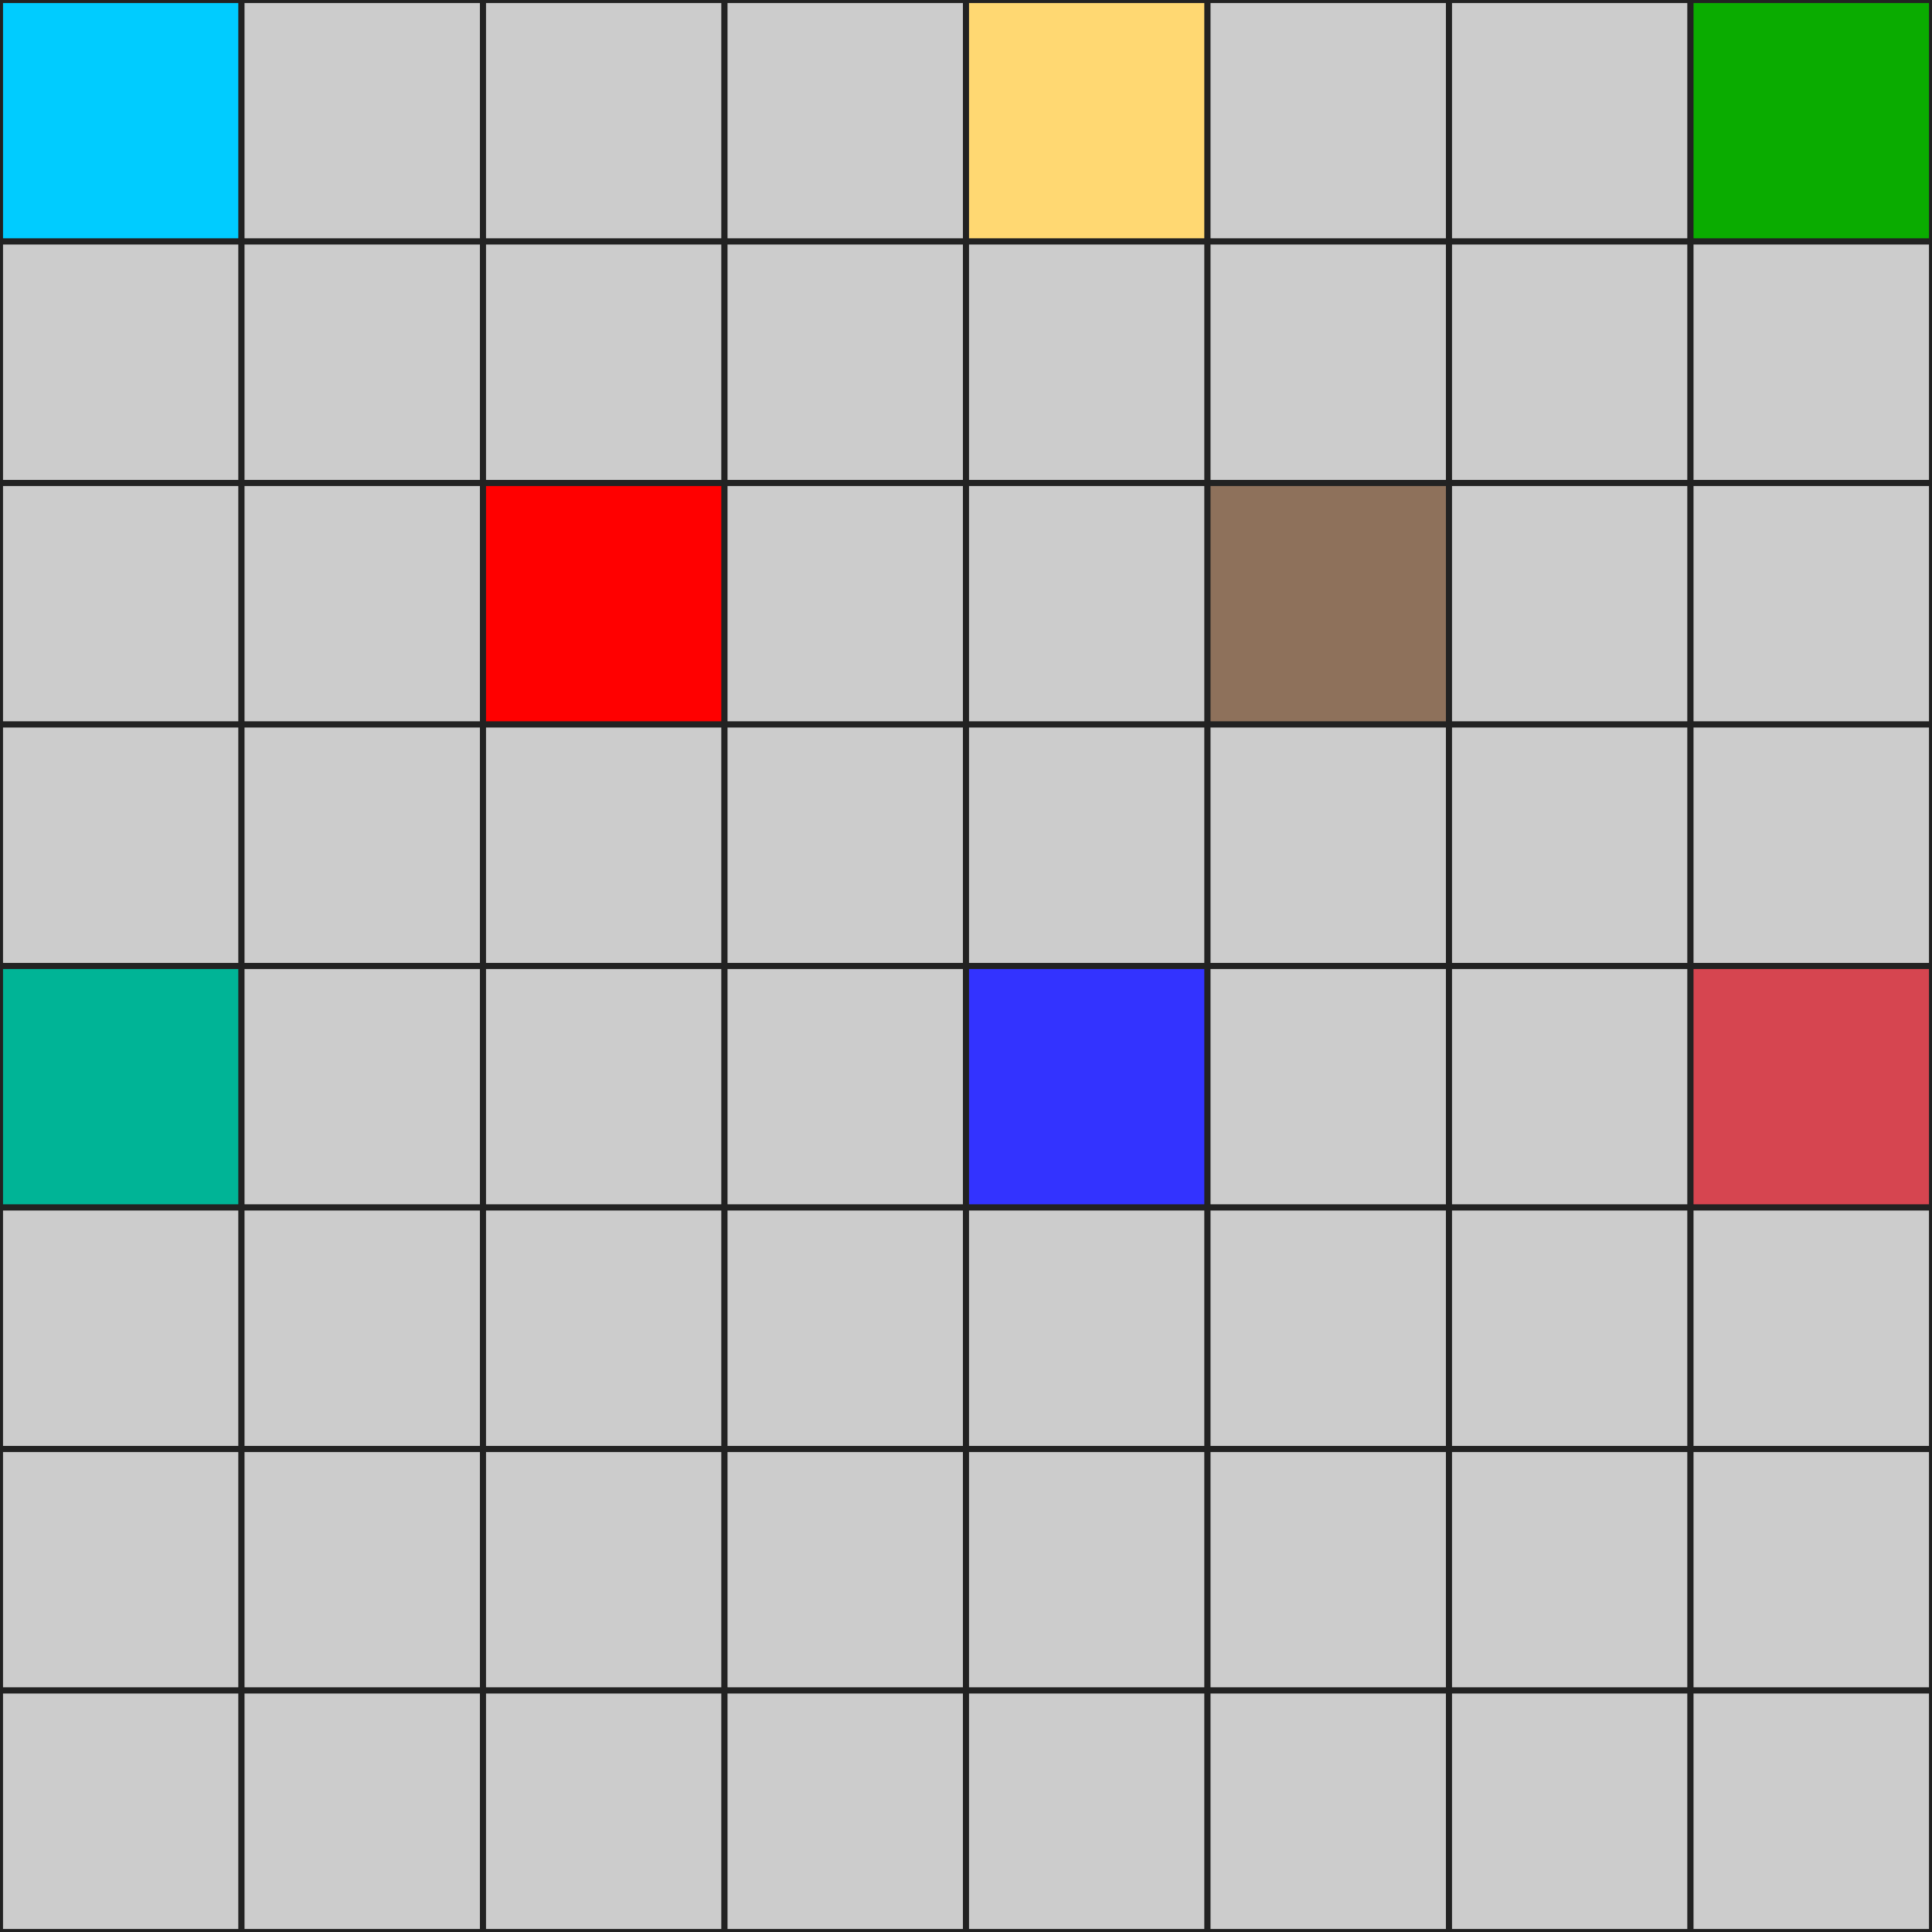
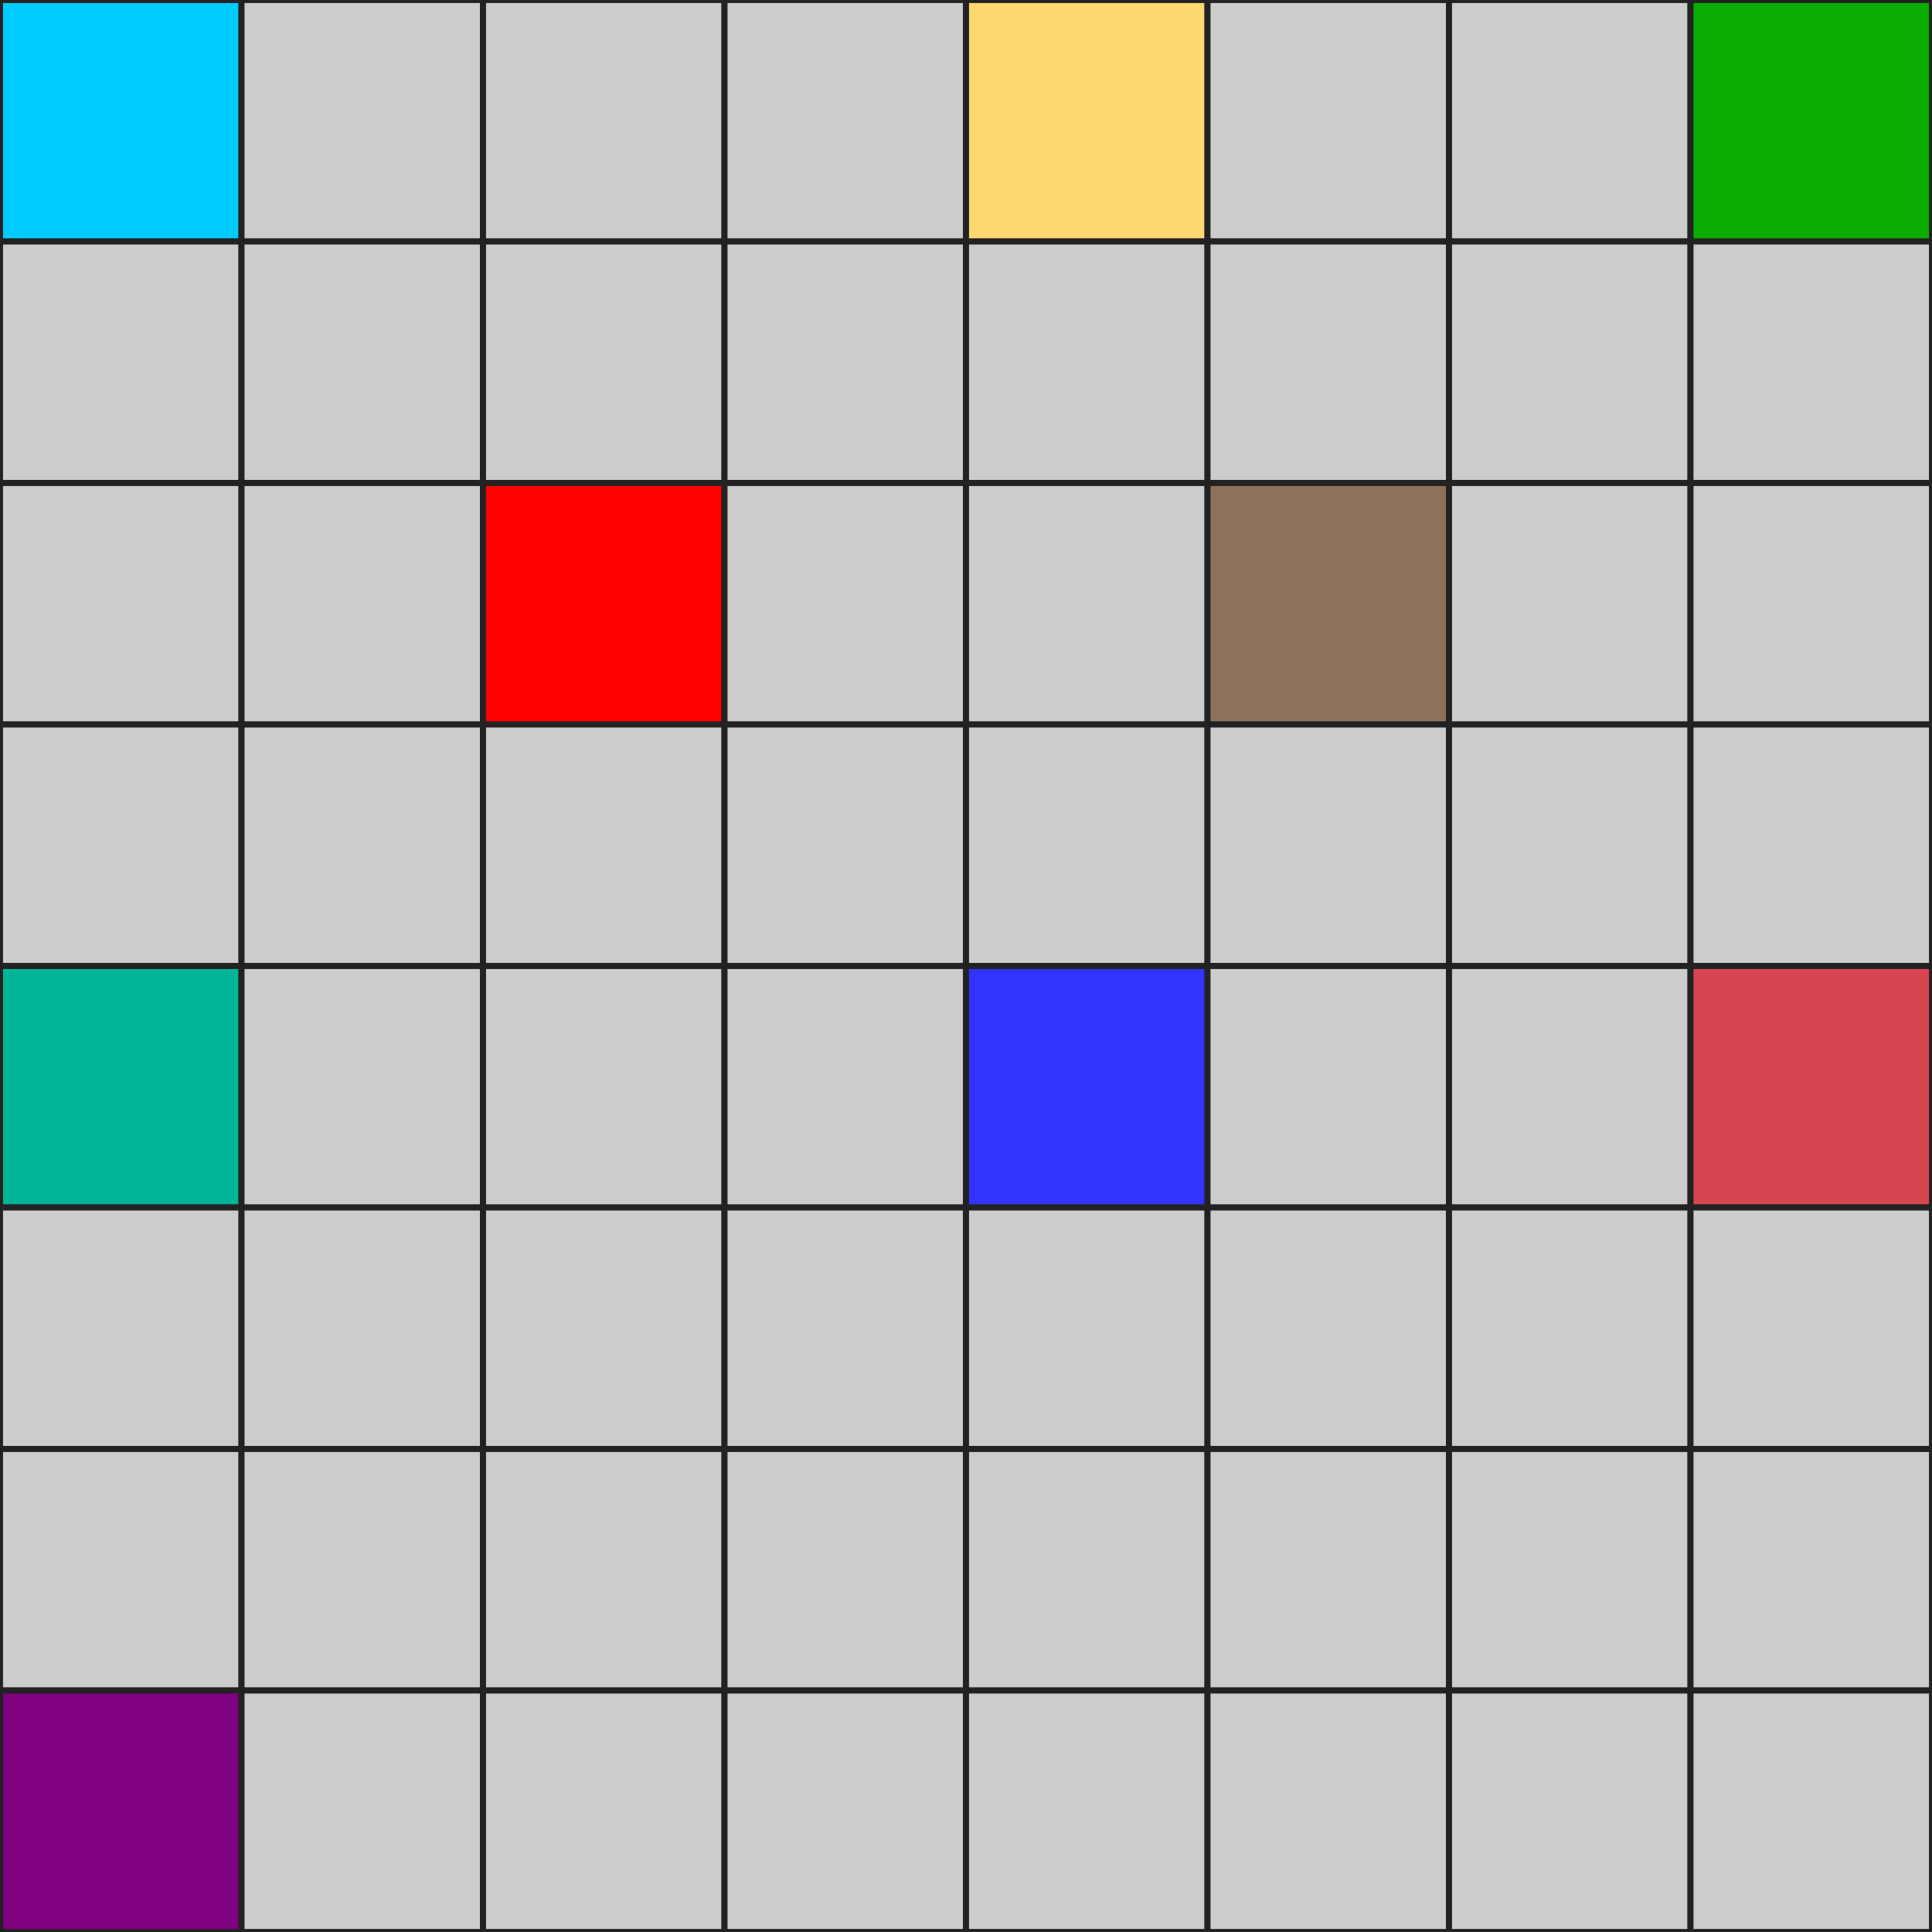
<svg xmlns="http://www.w3.org/2000/svg" width="320" height="320" viewBox="0 0 320 320">
  <style>
    .pixel {
      stroke: #222;
      stroke-width: 1;
      transition: fill 0.2s ease;
    }
  </style>
  <g id="row-A">
    <rect id="A1" class="pixel" x="0" y="0" width="40" height="40" fill="#00CCFF" />
    <rect id="A2" class="pixel" x="40" y="0" width="40" height="40" fill="#CCCCCC" />
    <rect id="A3" class="pixel" x="80" y="0" width="40" height="40" fill="#CCCCCC" />
    <rect id="A4" class="pixel" x="120" y="0" width="40" height="40" fill="#CCCCCC" />
    <rect id="A5" class="pixel" x="160" y="0" width="40" height="40" fill="#FFD872" />
    <rect id="A6" class="pixel" x="200" y="0" width="40" height="40" fill="#CCCCCC" />
    <rect id="A7" class="pixel" x="240" y="0" width="40" height="40" fill="#CCCCCC" />
    <rect id="A8" class="pixel" x="280" y="0" width="40" height="40" fill="#0AAC00" />
  </g>
  <g id="row-B">
    <rect id="B1" class="pixel" x="0" y="40" width="40" height="40" fill="#CCCCCC" />
    <rect id="B2" class="pixel" x="40" y="40" width="40" height="40" fill="#CCCCCC" />
    <rect id="B3" class="pixel" x="80" y="40" width="40" height="40" fill="#CCCCCC" />
    <rect id="B4" class="pixel" x="120" y="40" width="40" height="40" fill="#CCCCCC" />
    <rect id="B5" class="pixel" x="160" y="40" width="40" height="40" fill="#CCCCCC" />
    <rect id="B6" class="pixel" x="200" y="40" width="40" height="40" fill="#CCCCCC" />
    <rect id="B7" class="pixel" x="240" y="40" width="40" height="40" fill="#CCCCCC" />
    <rect id="B8" class="pixel" x="280" y="40" width="40" height="40" fill="#CCCCCC" />
  </g>
  <g id="row-C">
    <rect id="C1" class="pixel" x="0" y="80" width="40" height="40" fill="#CCCCCC" />
    <rect id="C2" class="pixel" x="40" y="80" width="40" height="40" fill="#CCCCCC" />
    <rect id="C3" class="pixel" x="80" y="80" width="40" height="40" fill="#FF0000" />
    <rect id="C4" class="pixel" x="120" y="80" width="40" height="40" fill="#CCCCCC" />
    <rect id="C5" class="pixel" x="160" y="80" width="40" height="40" fill="#CCCCCC" />
    <rect id="C6" class="pixel" x="200" y="80" width="40" height="40" fill="#8E715B" />
    <rect id="C7" class="pixel" x="240" y="80" width="40" height="40" fill="#CCCCCC" />
    <rect id="C8" class="pixel" x="280" y="80" width="40" height="40" fill="#CCCCCC" />
  </g>
  <g id="row-D">
    <rect id="D1" class="pixel" x="0" y="120" width="40" height="40" fill="#CCCCCC" />
    <rect id="D2" class="pixel" x="40" y="120" width="40" height="40" fill="#CCCCCC" />
    <rect id="D3" class="pixel" x="80" y="120" width="40" height="40" fill="#CCCCCC" />
    <rect id="D4" class="pixel" x="120" y="120" width="40" height="40" fill="#CCCCCC" />
    <rect id="D5" class="pixel" x="160" y="120" width="40" height="40" fill="#CCCCCC" />
    <rect id="D6" class="pixel" x="200" y="120" width="40" height="40" fill="#CCCCCC" />
    <rect id="D7" class="pixel" x="240" y="120" width="40" height="40" fill="#CCCCCC" />
    <rect id="D8" class="pixel" x="280" y="120" width="40" height="40" fill="#CCCCCC" />
  </g>
  <g id="row-E">
    <rect id="E1" class="pixel" x="0" y="160" width="40" height="40" fill="#00B496" />
    <rect id="E2" class="pixel" x="40" y="160" width="40" height="40" fill="#CCCCCC" />
    <rect id="E3" class="pixel" x="80" y="160" width="40" height="40" fill="#CCCCCC" />
    <rect id="E4" class="pixel" x="120" y="160" width="40" height="40" fill="#CCCCCC" />
    <rect id="E5" class="pixel" x="160" y="160" width="40" height="40" fill="#3333FF" />
    <rect id="E6" class="pixel" x="200" y="160" width="40" height="40" fill="#CCCCCC" />
    <rect id="E7" class="pixel" x="240" y="160" width="40" height="40" fill="#CCCCCC" />
    <rect id="E8" class="pixel" x="280" y="160" width="40" height="40" fill="#D64550" />
  </g>
  <g id="row-F">
    <rect id="F1" class="pixel" x="0" y="200" width="40" height="40" fill="#CCCCCC" />
    <rect id="F2" class="pixel" x="40" y="200" width="40" height="40" fill="#CCCCCC" />
    <rect id="F3" class="pixel" x="80" y="200" width="40" height="40" fill="#CCCCCC" />
    <rect id="F4" class="pixel" x="120" y="200" width="40" height="40" fill="#CCCCCC" />
    <rect id="F5" class="pixel" x="160" y="200" width="40" height="40" fill="#CCCCCC" />
    <rect id="F6" class="pixel" x="200" y="200" width="40" height="40" fill="#CCCCCC" />
    <rect id="F7" class="pixel" x="240" y="200" width="40" height="40" fill="#CCCCCC" />
    <rect id="F8" class="pixel" x="280" y="200" width="40" height="40" fill="#CCCCCC" />
  </g>
  <g id="row-G">
    <rect id="G1" class="pixel" x="0" y="240" width="40" height="40" fill="#CCCCCC" />
    <rect id="G2" class="pixel" x="40" y="240" width="40" height="40" fill="#CCCCCC" />
    <rect id="G3" class="pixel" x="80" y="240" width="40" height="40" fill="#CCCCCC" />
    <rect id="G4" class="pixel" x="120" y="240" width="40" height="40" fill="#CCCCCC" />
    <rect id="G5" class="pixel" x="160" y="240" width="40" height="40" fill="#CCCCCC" />
    <rect id="G6" class="pixel" x="200" y="240" width="40" height="40" fill="#CCCCCC" />
    <rect id="G7" class="pixel" x="240" y="240" width="40" height="40" fill="#CCCCCC" />
    <rect id="G8" class="pixel" x="280" y="240" width="40" height="40" fill="#CCCCCC" />
  </g>
  <g id="row-H">
-     <rect id="H1" class="pixel" x="0" y="280" width="40" height="40" fill="#CCCCCC" />
+     <rect id="H1" class="pixel" x="0" y="280" width="40" height="40" fill="#800080" />
    <rect id="H2" class="pixel" x="40" y="280" width="40" height="40" fill="#CCCCCC" />
    <rect id="H3" class="pixel" x="80" y="280" width="40" height="40" fill="#CCCCCC" />
    <rect id="H4" class="pixel" x="120" y="280" width="40" height="40" fill="#CCCCCC" />
    <rect id="H5" class="pixel" x="160" y="280" width="40" height="40" fill="#CCCCCC" />
    <rect id="H6" class="pixel" x="200" y="280" width="40" height="40" fill="#CCCCCC" />
    <rect id="H7" class="pixel" x="240" y="280" width="40" height="40" fill="#CCCCCC" />
    <rect id="H8" class="pixel" x="280" y="280" width="40" height="40" fill="#CCCCCC" />
  </g>
</svg>
